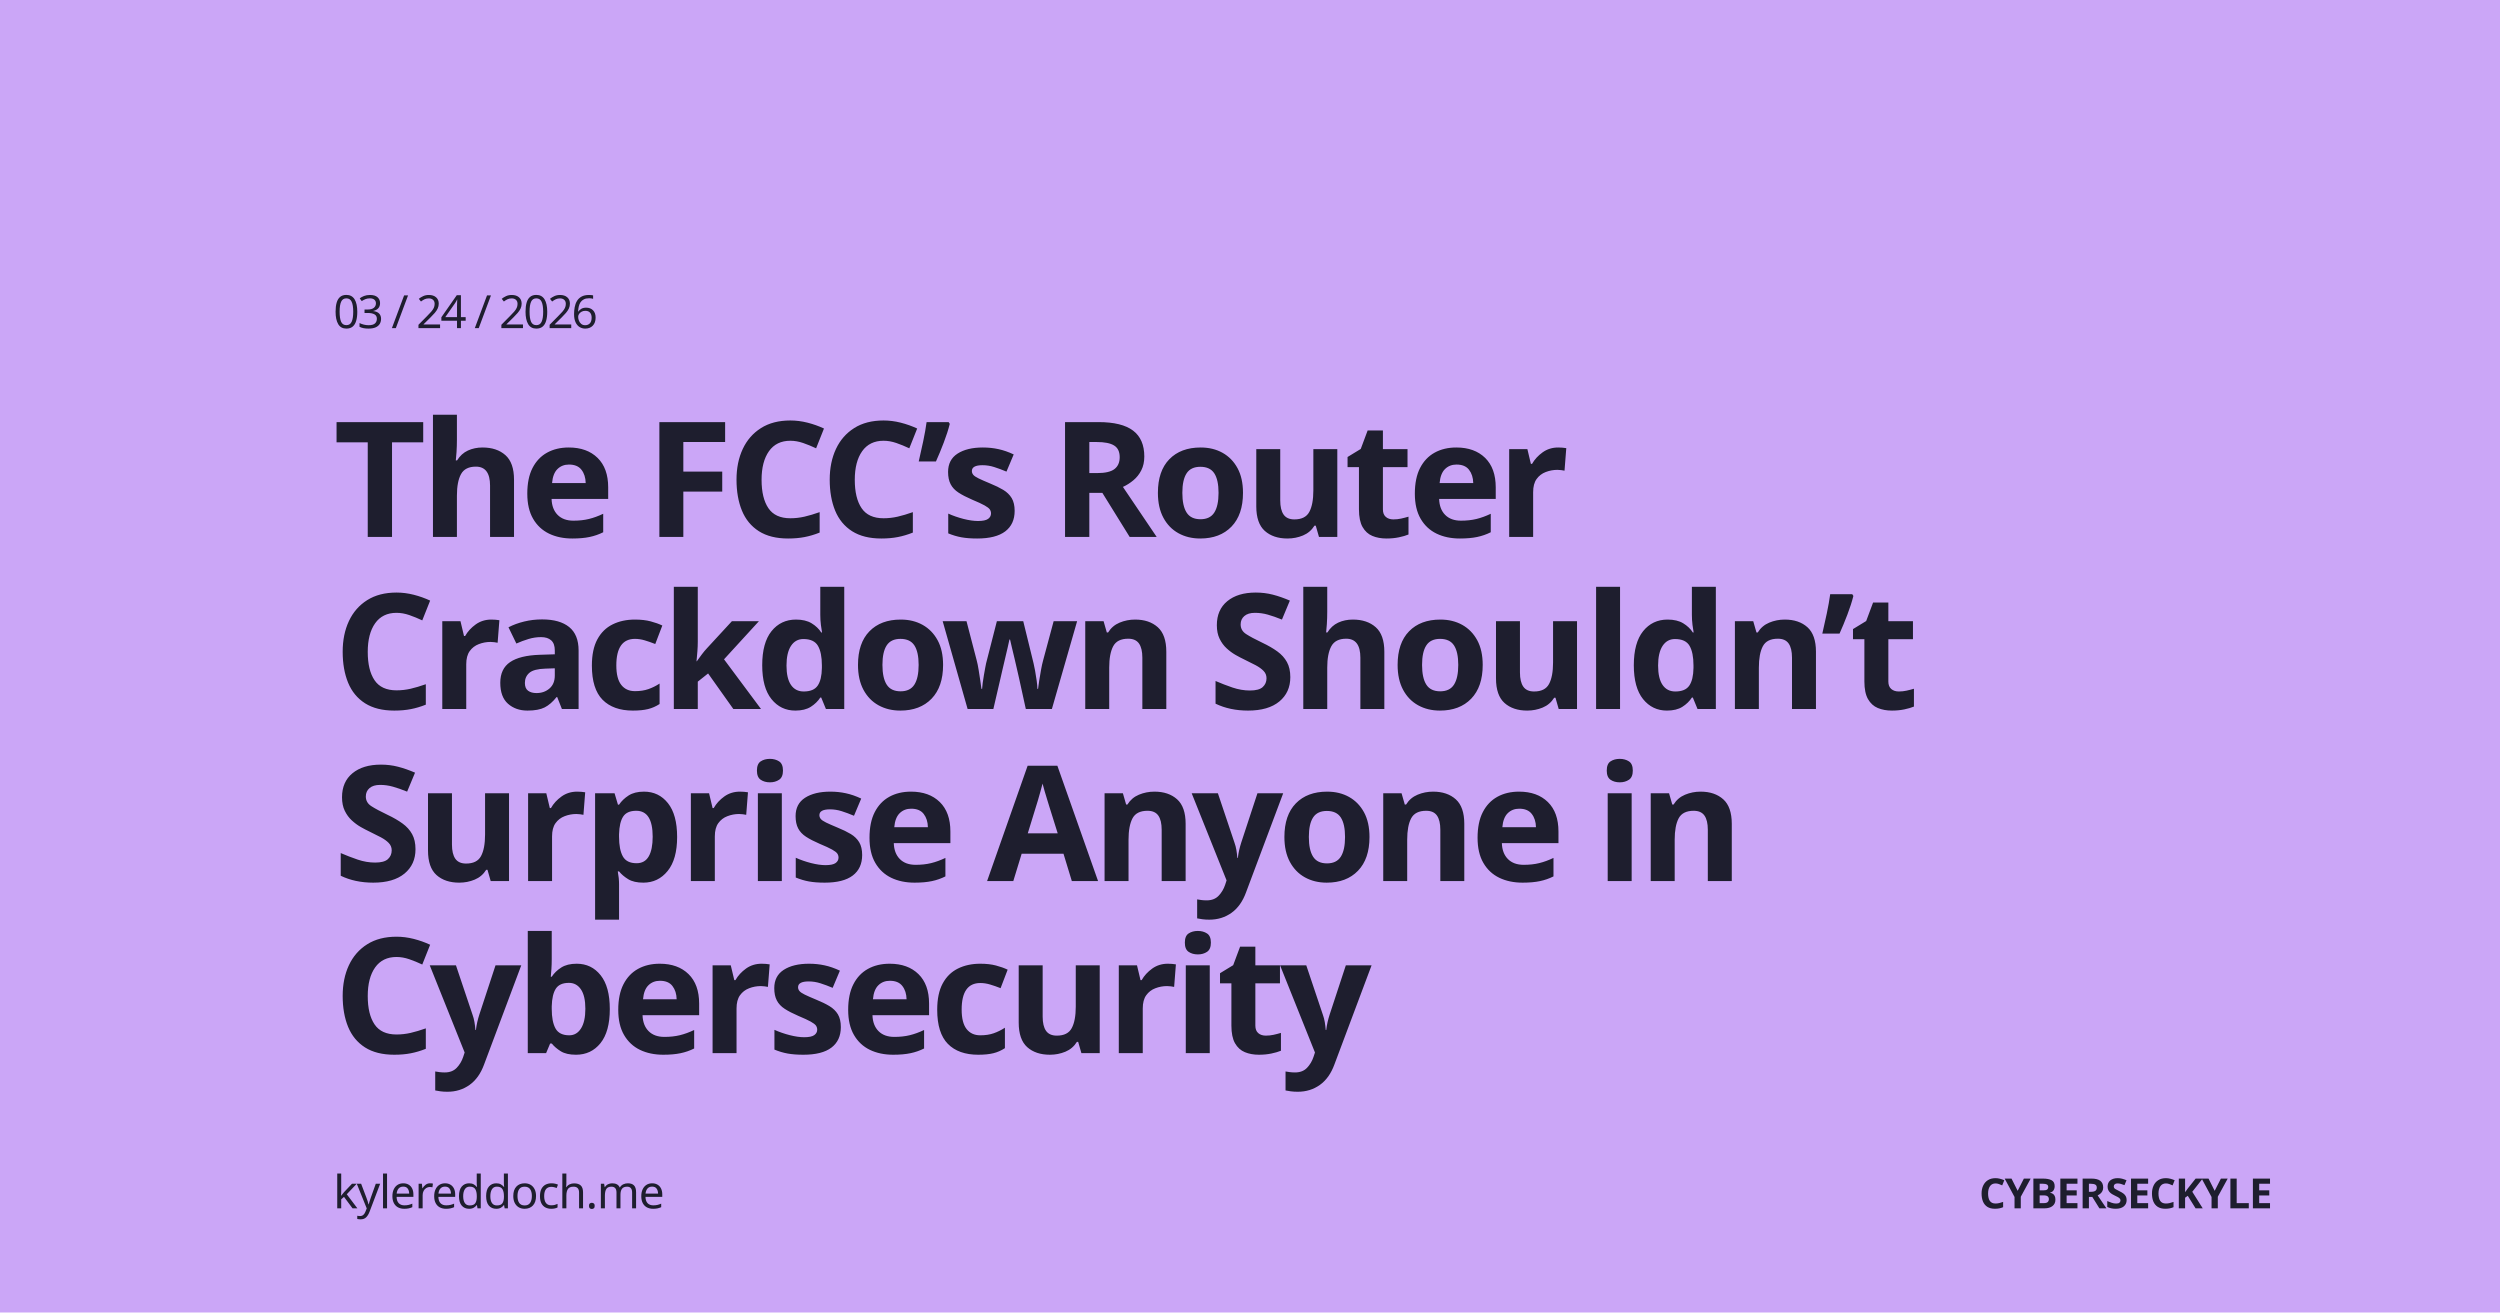
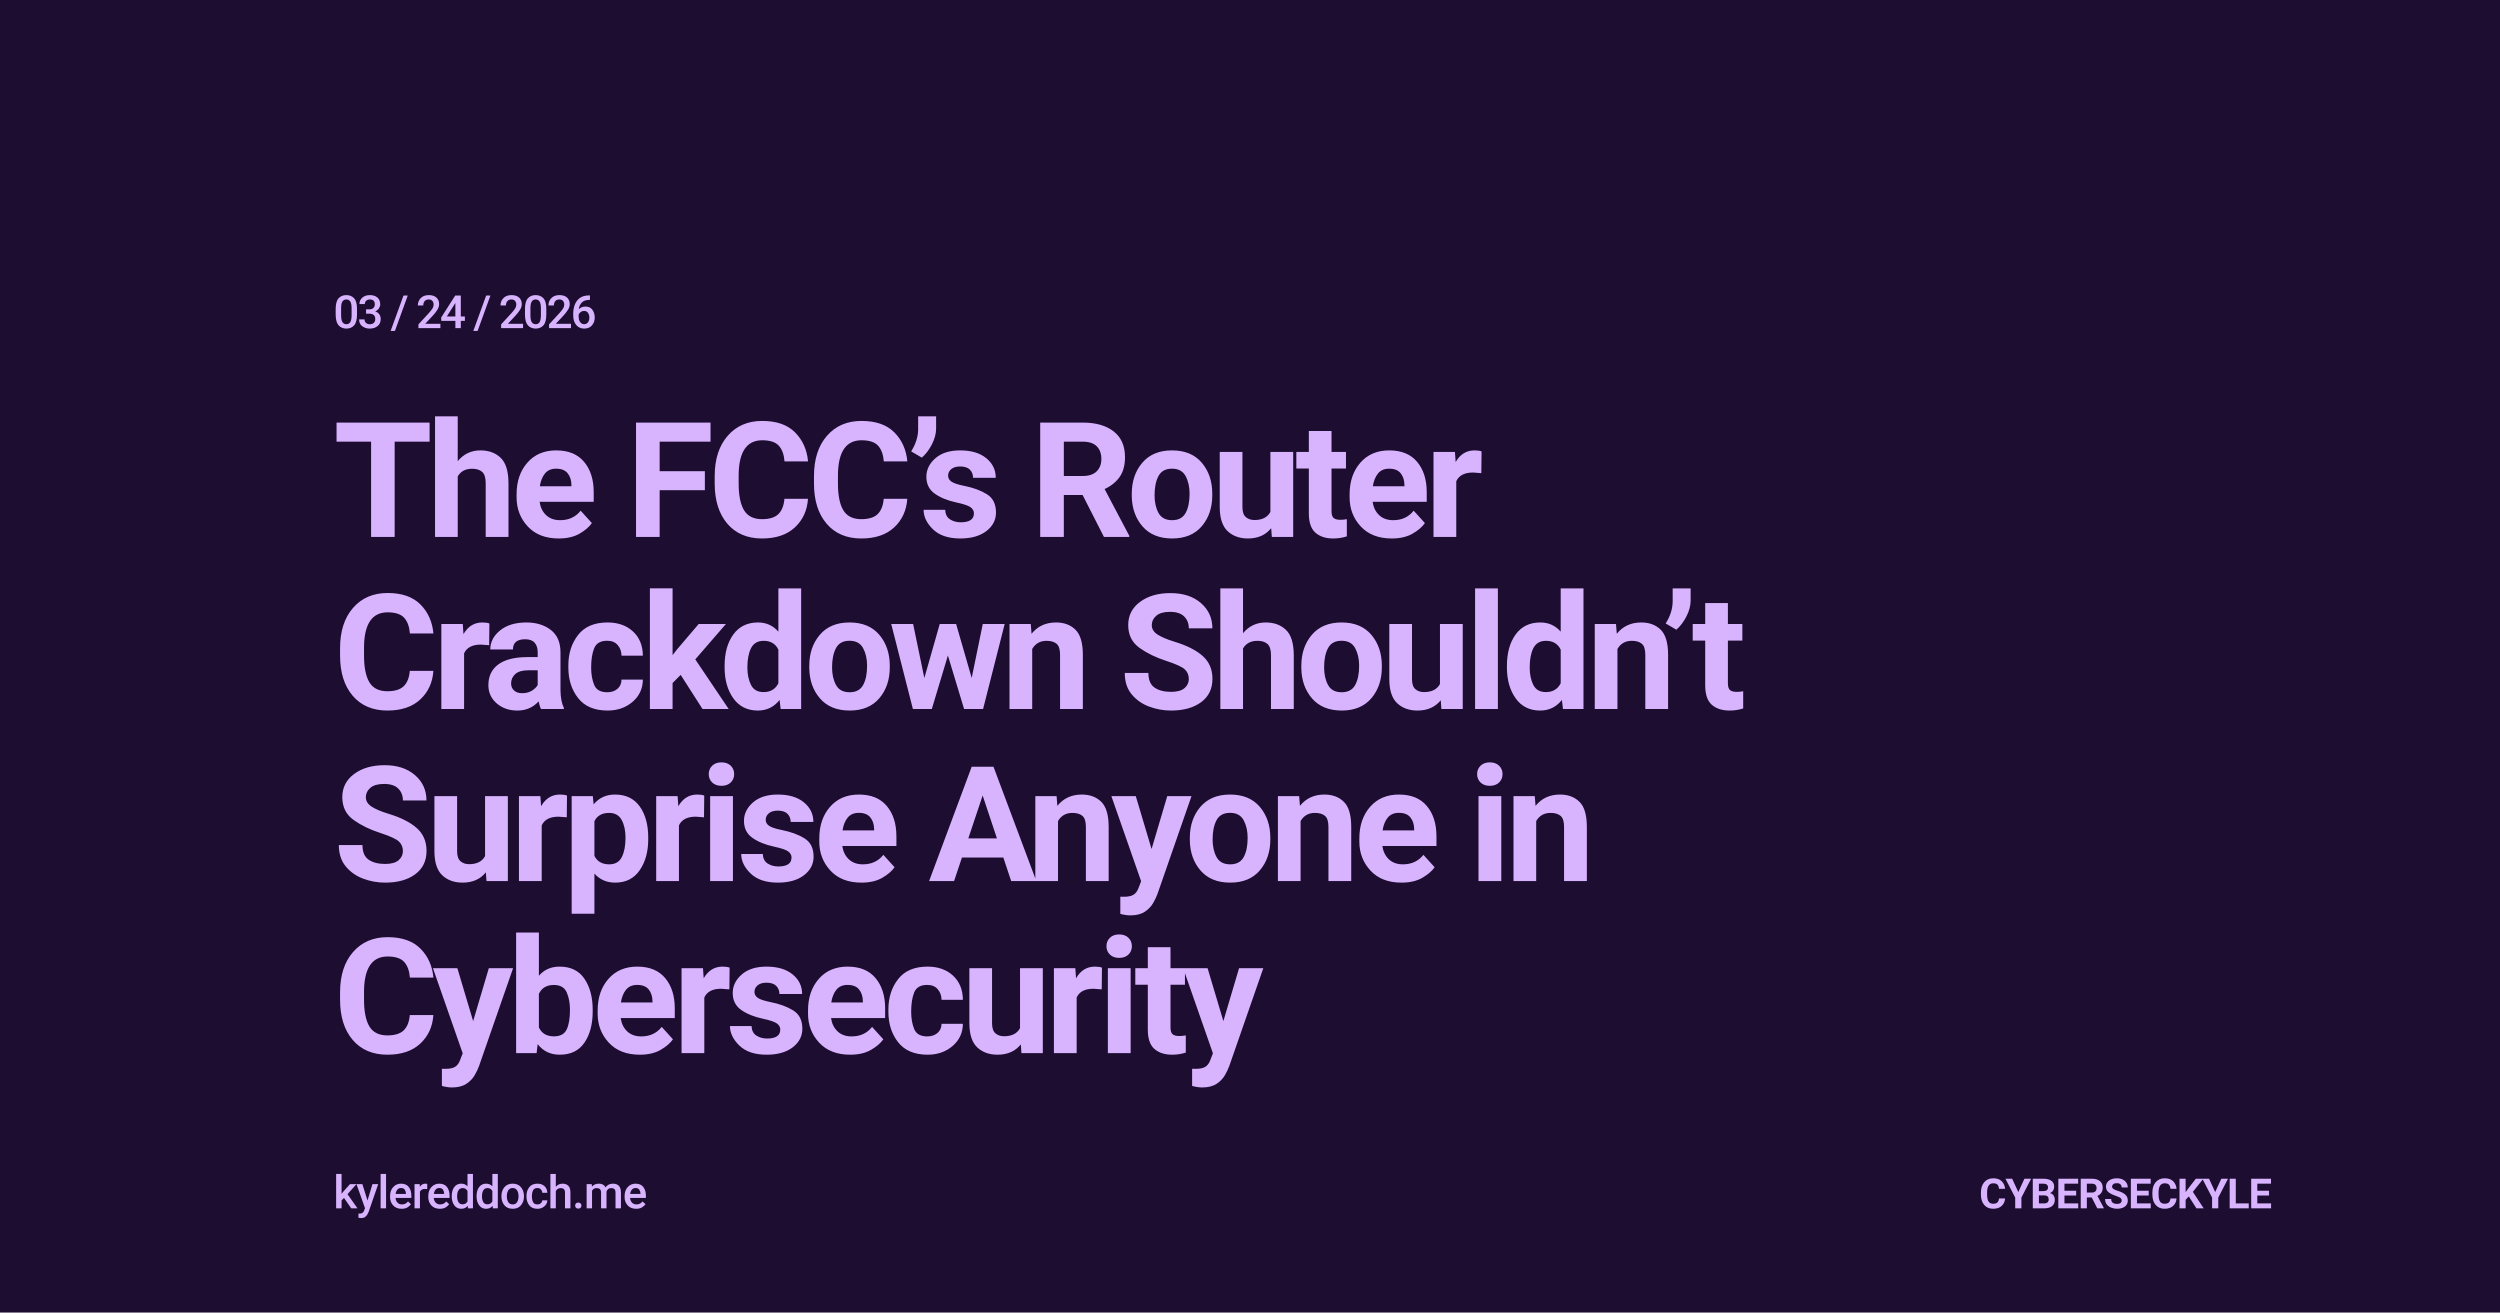
<svg xmlns="http://www.w3.org/2000/svg" width="1200" height="630" viewBox="0 0 1200 630" version="1.1">
-   <rect id="bg" width="100%" height="100%" opacity="1" fill="#cba6f7" />
-   <text font-family="'Atkinson Hyperlegible', Ubuntu, sans-serif" font-size="22" font-weight="500" fill="#1e1e2e" letter-spacing="-1">
+   <rect id="bg-base" width="100%" height="100%" opacity="1" fill="#0f0a1a" />
+   <rect id="bg-overlay" width="100%" height="100%" opacity="1" fill="rgb(88 28 135 / 0.2)" />
+   <text font-family="-apple-system, BlinkMacSystemFont, 'Segoe UI', Roboto, sans-serif, sans-serif" font-size="22" font-weight="500" fill="rgb(216 180 254)" letter-spacing="-1">
    <tspan x="160" y="157.509">
      03 / 24 / 2026
    </tspan>
  </text>
-   <text id="text" font-family="'Atkinson Hyperlegible', Ubuntu, sans-serif" font-size="77.193" font-weight="700" fill="#1e1e2e" letter-spacing="-2.89">
+   <text id="text" font-family="-apple-system, BlinkMacSystemFont, 'Segoe UI', Roboto, sans-serif, sans-serif" font-size="77.193" font-weight="700" fill="rgb(216 180 254)" letter-spacing="-2.89">
    <tspan x="160" y="257.719">
        The FCC’s Router
      </tspan>
    <tspan x="160" y="340.316">
        Crackdown Shouldn’t
      </tspan>
    <tspan x="160" y="422.912">
        Surprise Anyone in
      </tspan>
    <tspan x="160" y="505.509">
        Cybersecurity
      </tspan>
  </text>
-   <text font-family="'Atkinson Hyperlegible', Ubuntu, sans-serif" font-size="22" font-weight="500" fill="#1e1e2e" letter-spacing="-0.5">
+   <text font-family="-apple-system, BlinkMacSystemFont, 'Segoe UI', Roboto, sans-serif, sans-serif" font-size="22" font-weight="500" fill="rgb(216 180 254)" letter-spacing="-0.5">
    <tspan x="160" y="580">kylereddoch.me</tspan>
  </text>
-   <text font-family="'Atkinson Hyperlegible', Ubuntu, sans-serif" font-size="20" font-weight="600" fill="#1e1e2e" letter-spacing="-0.5">
+   <text font-family="-apple-system, BlinkMacSystemFont, 'Segoe UI', Roboto, sans-serif, sans-serif" font-size="20" font-weight="600" fill="rgb(216 180 254)" letter-spacing="-0.5">
    <tspan x="950" y="580">CYBERSECKYLE</tspan>
  </text>
</svg>
